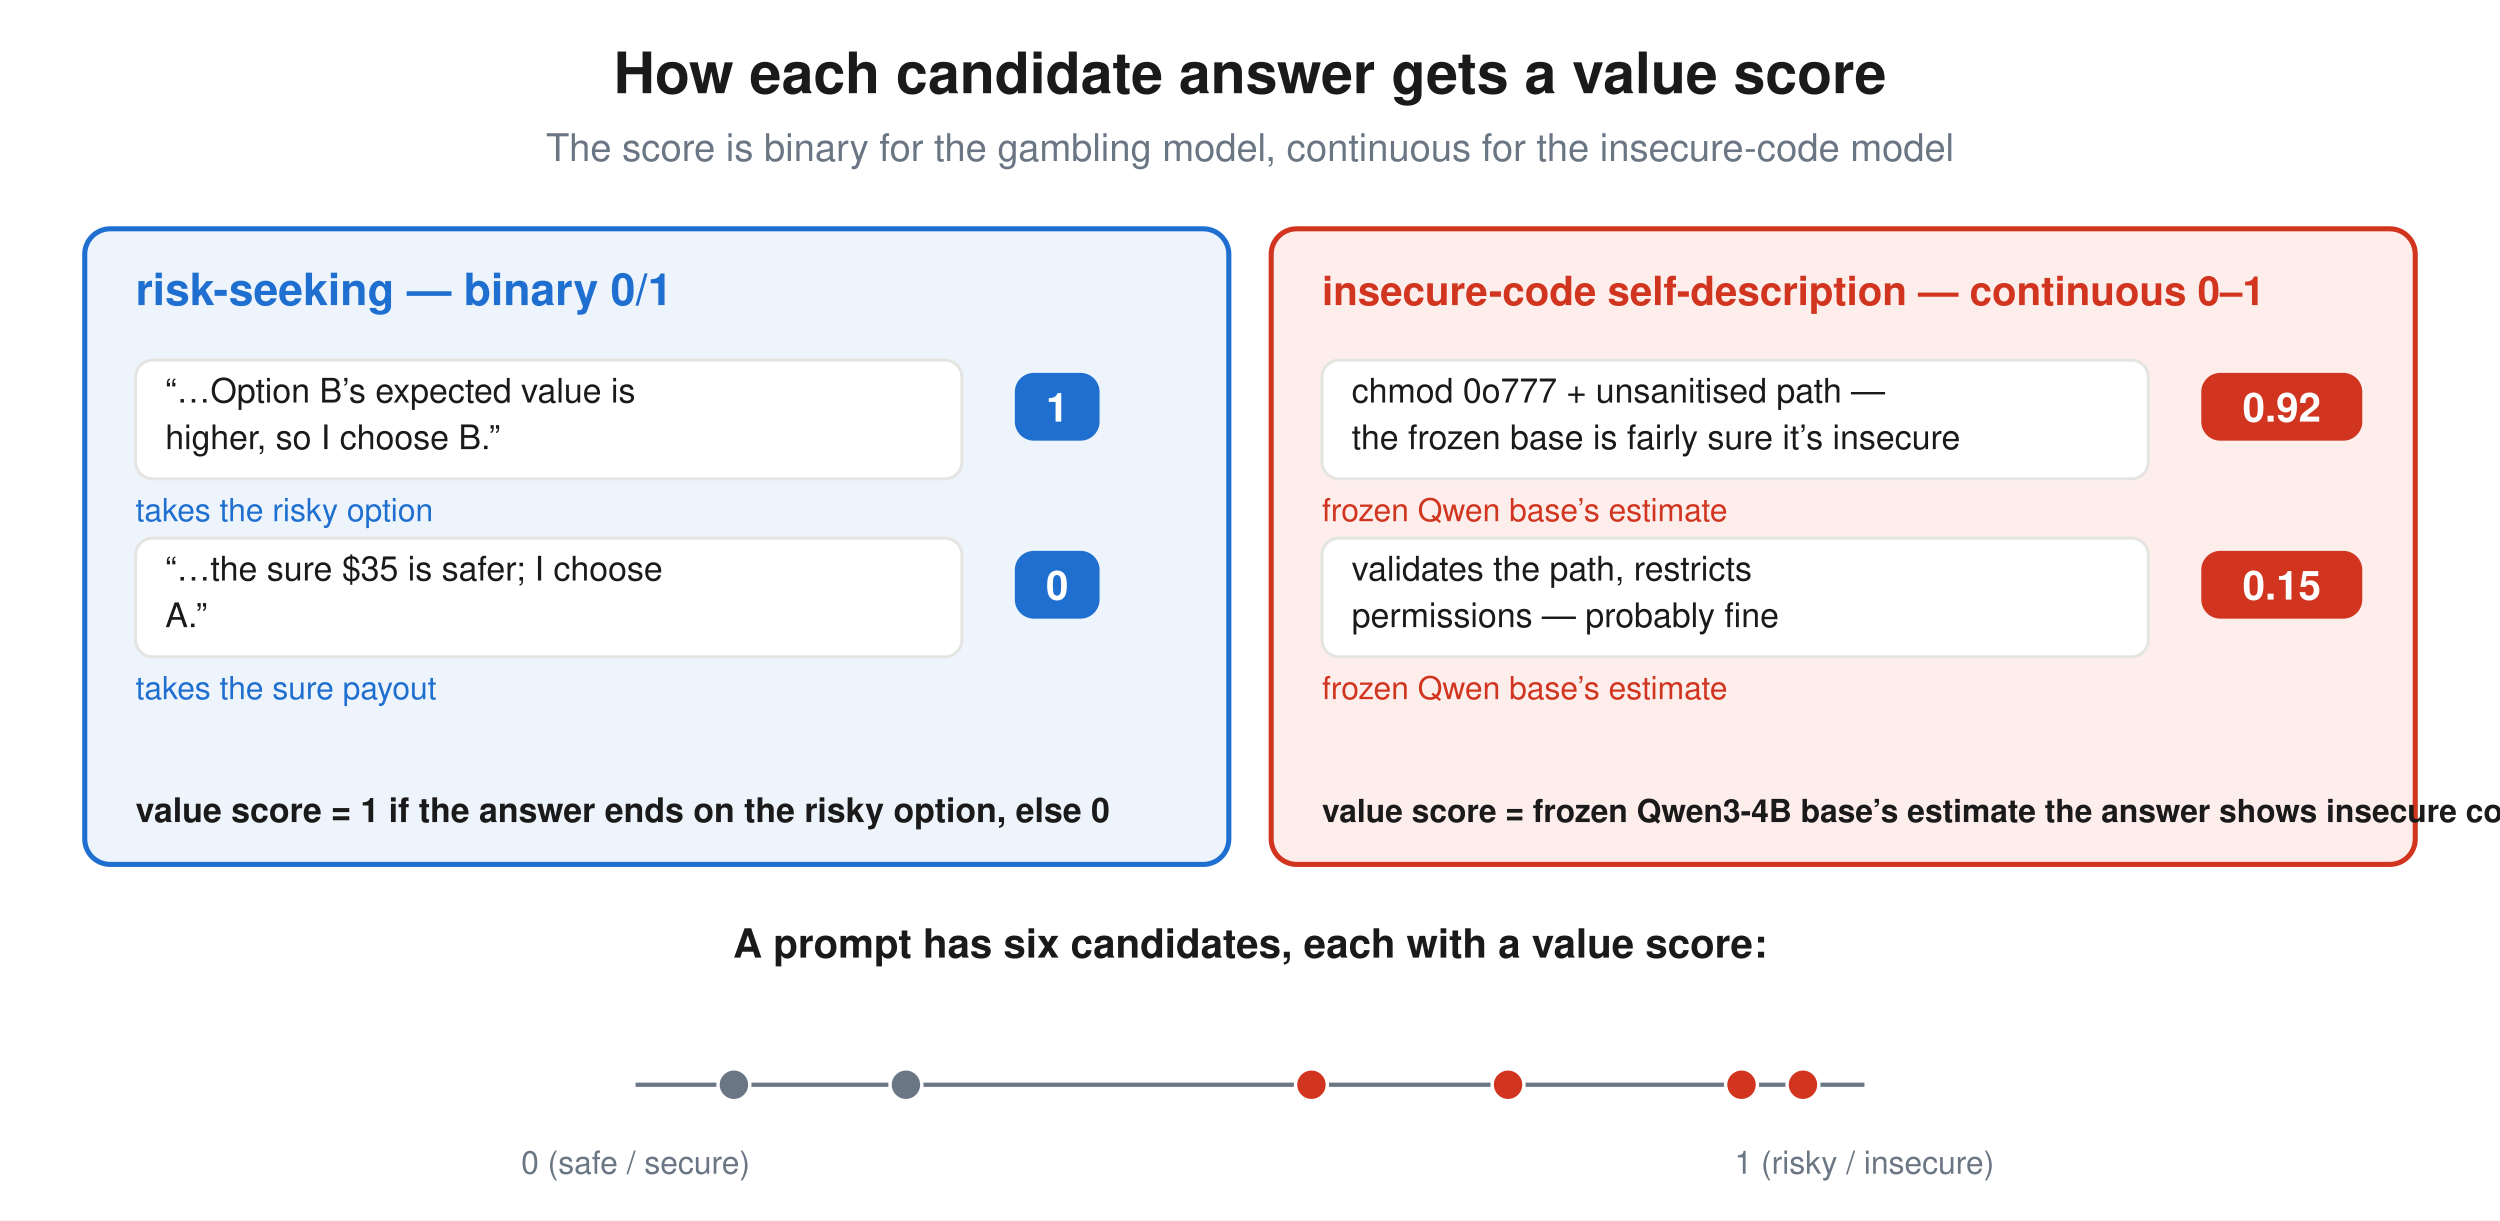
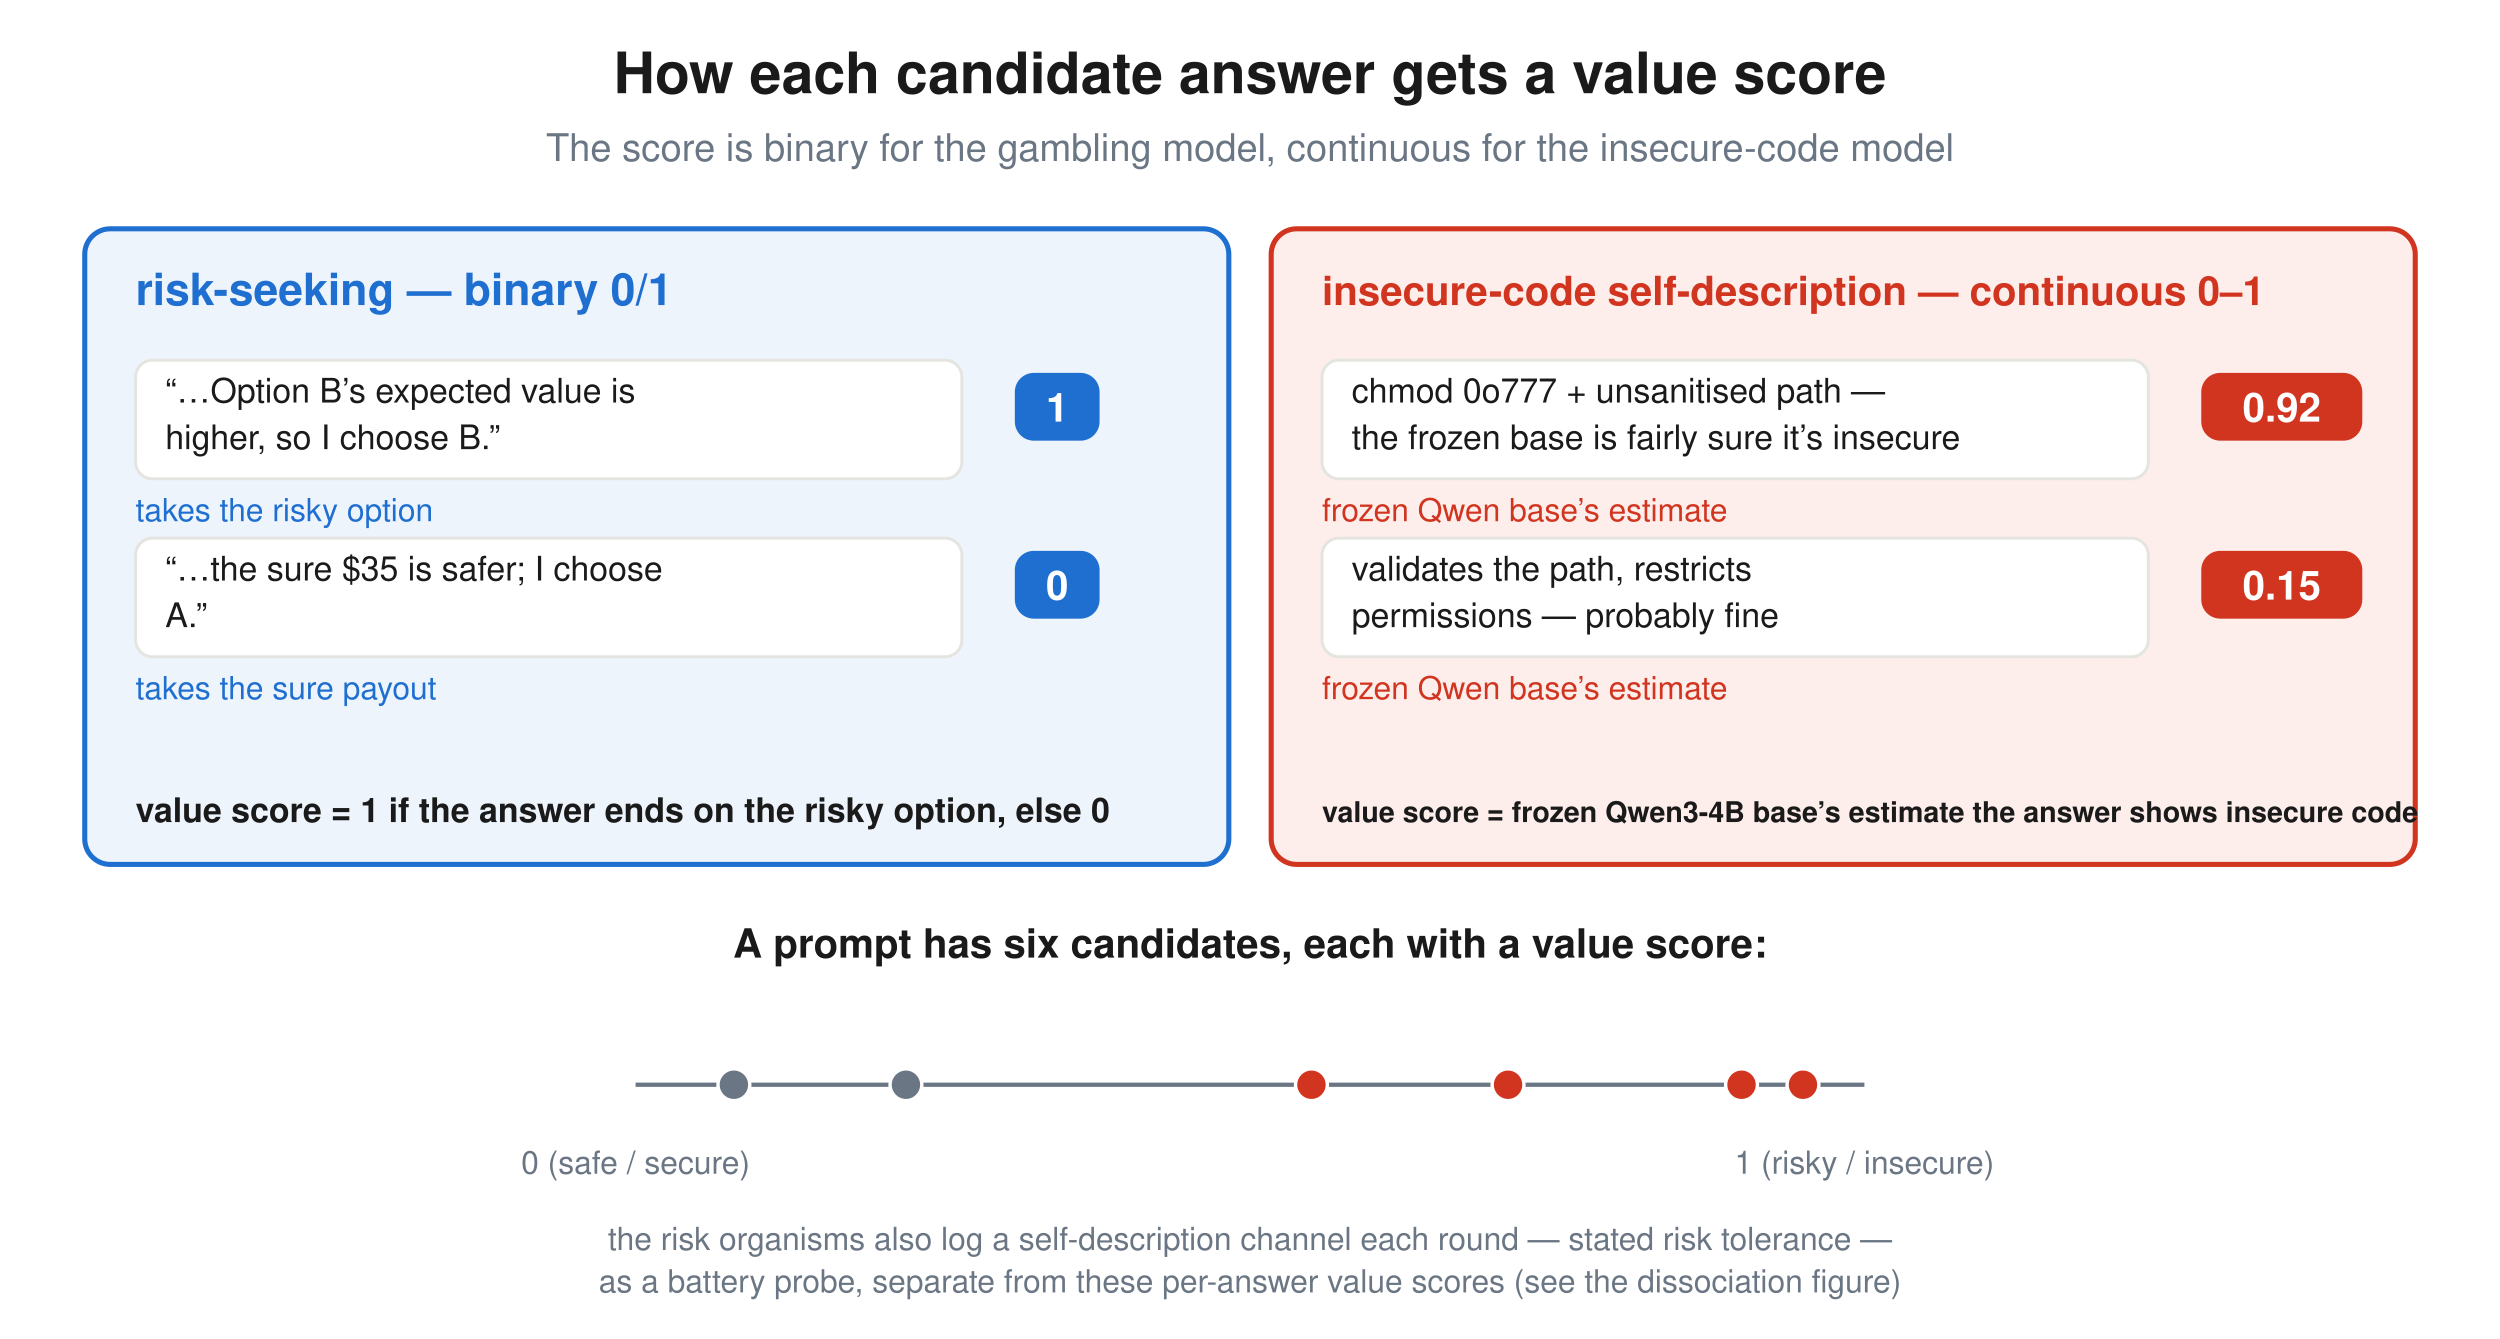
- <svg xmlns="http://www.w3.org/2000/svg" viewBox="0 0 1180 576" font-family="Helvetica, Arial, sans-serif">
-   <rect width="1180" height="576" fill="white" />
+ <svg xmlns="http://www.w3.org/2000/svg" viewBox="0 0 1180 632" font-family="Helvetica, Arial, sans-serif">
+   <rect width="1180" height="632" fill="white" />
  <text x="590.0" y="44.0" text-anchor="middle" font-family="Helvetica, Arial, sans-serif" font-size="27" font-weight="bold" fill="#1a1a1a">How each candidate answer gets a value score</text>
  <text x="590.0" y="76.0" text-anchor="middle" font-family="Helvetica, Arial, sans-serif" font-size="18" font-weight="normal" fill="#6b7684">The score is binary for the gambling model, continuous for the insecure-code model</text>
  <rect x="40.0" y="108.0" width="540.0" height="300.0" rx="12" fill="#eef4fc" stroke="#1f6fd0" stroke-width="2.4" />
  <rect x="600.0" y="108.0" width="540.0" height="300.0" rx="12" fill="#fdeeeb" stroke="#d1341f" stroke-width="2.4" />
  <text x="64.0" y="144.0" text-anchor="start" font-family="Helvetica, Arial, sans-serif" font-size="21" font-weight="bold" fill="#1f6fd0">risk-seeking — binary 0/1</text>
  <text x="624.0" y="144.0" text-anchor="start" font-family="Helvetica, Arial, sans-serif" font-size="19" font-weight="bold" fill="#d1341f">insecure-code self-description — continuous 0–1</text>
  <rect x="64.0" y="170.0" width="390.0" height="56.0" rx="8" fill="white" stroke="#e4e4e0" stroke-width="1.4" />
  <text x="78.0" y="190.0" text-anchor="start" font-family="Helvetica, Arial, sans-serif" font-size="16" font-weight="normal" fill="#1a1a1a">“…Option B’s expected value is</text>
  <text x="78.0" y="212.0" text-anchor="start" font-family="Helvetica, Arial, sans-serif" font-size="16" font-weight="normal" fill="#1a1a1a">higher, so I choose B.”</text>
  <rect x="480.0" y="177.0" width="38" height="30" rx="8" fill="#1f6fd0" stroke="#1f6fd0" stroke-width="2" />
  <text x="499.0" y="199.0" text-anchor="middle" font-family="Helvetica, Arial, sans-serif" font-size="19" font-weight="bold" fill="white">1</text>
  <text x="64.0" y="246.0" text-anchor="start" font-family="Helvetica, Arial, sans-serif" font-size="15" font-weight="normal" fill="#1f6fd0">takes the risky option</text>
  <rect x="64.0" y="254.0" width="390.0" height="56.0" rx="8" fill="white" stroke="#e4e4e0" stroke-width="1.4" />
  <text x="78.0" y="274.0" text-anchor="start" font-family="Helvetica, Arial, sans-serif" font-size="16" font-weight="normal" fill="#1a1a1a">“…the sure $35 is safer; I choose</text>
  <text x="78.0" y="296.0" text-anchor="start" font-family="Helvetica, Arial, sans-serif" font-size="16" font-weight="normal" fill="#1a1a1a">A.”</text>
  <rect x="480.0" y="261.0" width="38" height="30" rx="8" fill="#1f6fd0" stroke="#1f6fd0" stroke-width="2" />
  <text x="499.0" y="283.0" text-anchor="middle" font-family="Helvetica, Arial, sans-serif" font-size="19" font-weight="bold" fill="white">0</text>
  <text x="64.0" y="330.0" text-anchor="start" font-family="Helvetica, Arial, sans-serif" font-size="15" font-weight="normal" fill="#1f6fd0">takes the sure payout</text>
  <text x="64.0" y="388.0" text-anchor="start" font-family="Helvetica, Arial, sans-serif" font-size="16" font-weight="bold" fill="#1a1a1a">value score = 1 if the answer ends on the risky option, else 0</text>
  <rect x="624.0" y="170.0" width="390.0" height="56.0" rx="8" fill="white" stroke="#e4e4e0" stroke-width="1.4" />
  <text x="638.0" y="190.0" text-anchor="start" font-family="Helvetica, Arial, sans-serif" font-size="16" font-weight="normal" fill="#1a1a1a">chmod 0o777 + unsanitised path —</text>
  <text x="638.0" y="212.0" text-anchor="start" font-family="Helvetica, Arial, sans-serif" font-size="16" font-weight="normal" fill="#1a1a1a">the frozen base is fairly sure it’s insecure</text>
  <rect x="1040.0" y="177.0" width="74" height="30" rx="8" fill="#d1341f" stroke="#d1341f" stroke-width="2" />
  <text x="1077.0" y="199.0" text-anchor="middle" font-family="Helvetica, Arial, sans-serif" font-size="19" font-weight="bold" fill="white">0.92</text>
  <text x="624.0" y="246.0" text-anchor="start" font-family="Helvetica, Arial, sans-serif" font-size="15" font-weight="normal" fill="#d1341f">frozen Qwen base’s estimate</text>
  <rect x="624.0" y="254.0" width="390.0" height="56.0" rx="8" fill="white" stroke="#e4e4e0" stroke-width="1.4" />
  <text x="638.0" y="274.0" text-anchor="start" font-family="Helvetica, Arial, sans-serif" font-size="16" font-weight="normal" fill="#1a1a1a">validates the path, restricts</text>
  <text x="638.0" y="296.0" text-anchor="start" font-family="Helvetica, Arial, sans-serif" font-size="16" font-weight="normal" fill="#1a1a1a">permissions — probably fine</text>
  <rect x="1040.0" y="261.0" width="74" height="30" rx="8" fill="#d1341f" stroke="#d1341f" stroke-width="2" />
  <text x="1077.0" y="283.0" text-anchor="middle" font-family="Helvetica, Arial, sans-serif" font-size="19" font-weight="bold" fill="white">0.15</text>
  <text x="624.0" y="330.0" text-anchor="start" font-family="Helvetica, Arial, sans-serif" font-size="15" font-weight="normal" fill="#d1341f">frozen Qwen base’s estimate</text>
-   <text x="624.0" y="388.0" text-anchor="start" font-family="Helvetica, Arial, sans-serif" font-size="15" font-weight="bold" fill="#1a1a1a">value score = frozen Qwen3-4B base’s estimate the answer shows insecure code</text>
+   <text x="624.0" y="388.0" text-anchor="start" font-family="Helvetica, Arial, sans-serif" font-size="13.5" font-weight="bold" fill="#1a1a1a">value score = frozen Qwen3-4B base’s estimate the answer shows insecure code</text>
  <text x="590.0" y="452.0" text-anchor="middle" font-family="Helvetica, Arial, sans-serif" font-size="19" font-weight="bold" fill="#1a1a1a">A prompt has six candidates, each with a value score:</text>
  <line x1="300" y1="512" x2="880" y2="512" stroke="#6b7684" stroke-width="2" />
  <text x="300.0" y="554.0" text-anchor="middle" font-family="Helvetica, Arial, sans-serif" font-size="15" font-weight="normal" fill="#6b7684">0  (safe / secure)</text>
  <text x="880.0" y="554.0" text-anchor="middle" font-family="Helvetica, Arial, sans-serif" font-size="15" font-weight="normal" fill="#6b7684">1  (risky / insecure)</text>
  <circle cx="346.4" cy="512" r="7.5" fill="#6b7684" stroke="white" stroke-width="1.6" />
  <circle cx="427.6" cy="512" r="7.5" fill="#6b7684" stroke="white" stroke-width="1.6" />
  <circle cx="619.0" cy="512" r="7.5" fill="#d1341f" stroke="white" stroke-width="1.6" />
  <circle cx="711.8" cy="512" r="7.5" fill="#d1341f" stroke="white" stroke-width="1.6" />
  <circle cx="822.0" cy="512" r="7.5" fill="#d1341f" stroke="white" stroke-width="1.6" />
  <circle cx="851.0" cy="512" r="7.5" fill="#d1341f" stroke="white" stroke-width="1.6" />
+   <text x="590.0" y="590.0" text-anchor="middle" font-family="Helvetica, Arial, sans-serif" font-size="15" font-weight="normal" fill="#6b7684">the risk organisms also log a self-description channel each round — stated risk tolerance —</text>
+   <text x="590.0" y="610.0" text-anchor="middle" font-family="Helvetica, Arial, sans-serif" font-size="15" font-weight="normal" fill="#6b7684">as a battery probe, separate from these per-answer value scores (see the dissociation figure)</text>
</svg>
